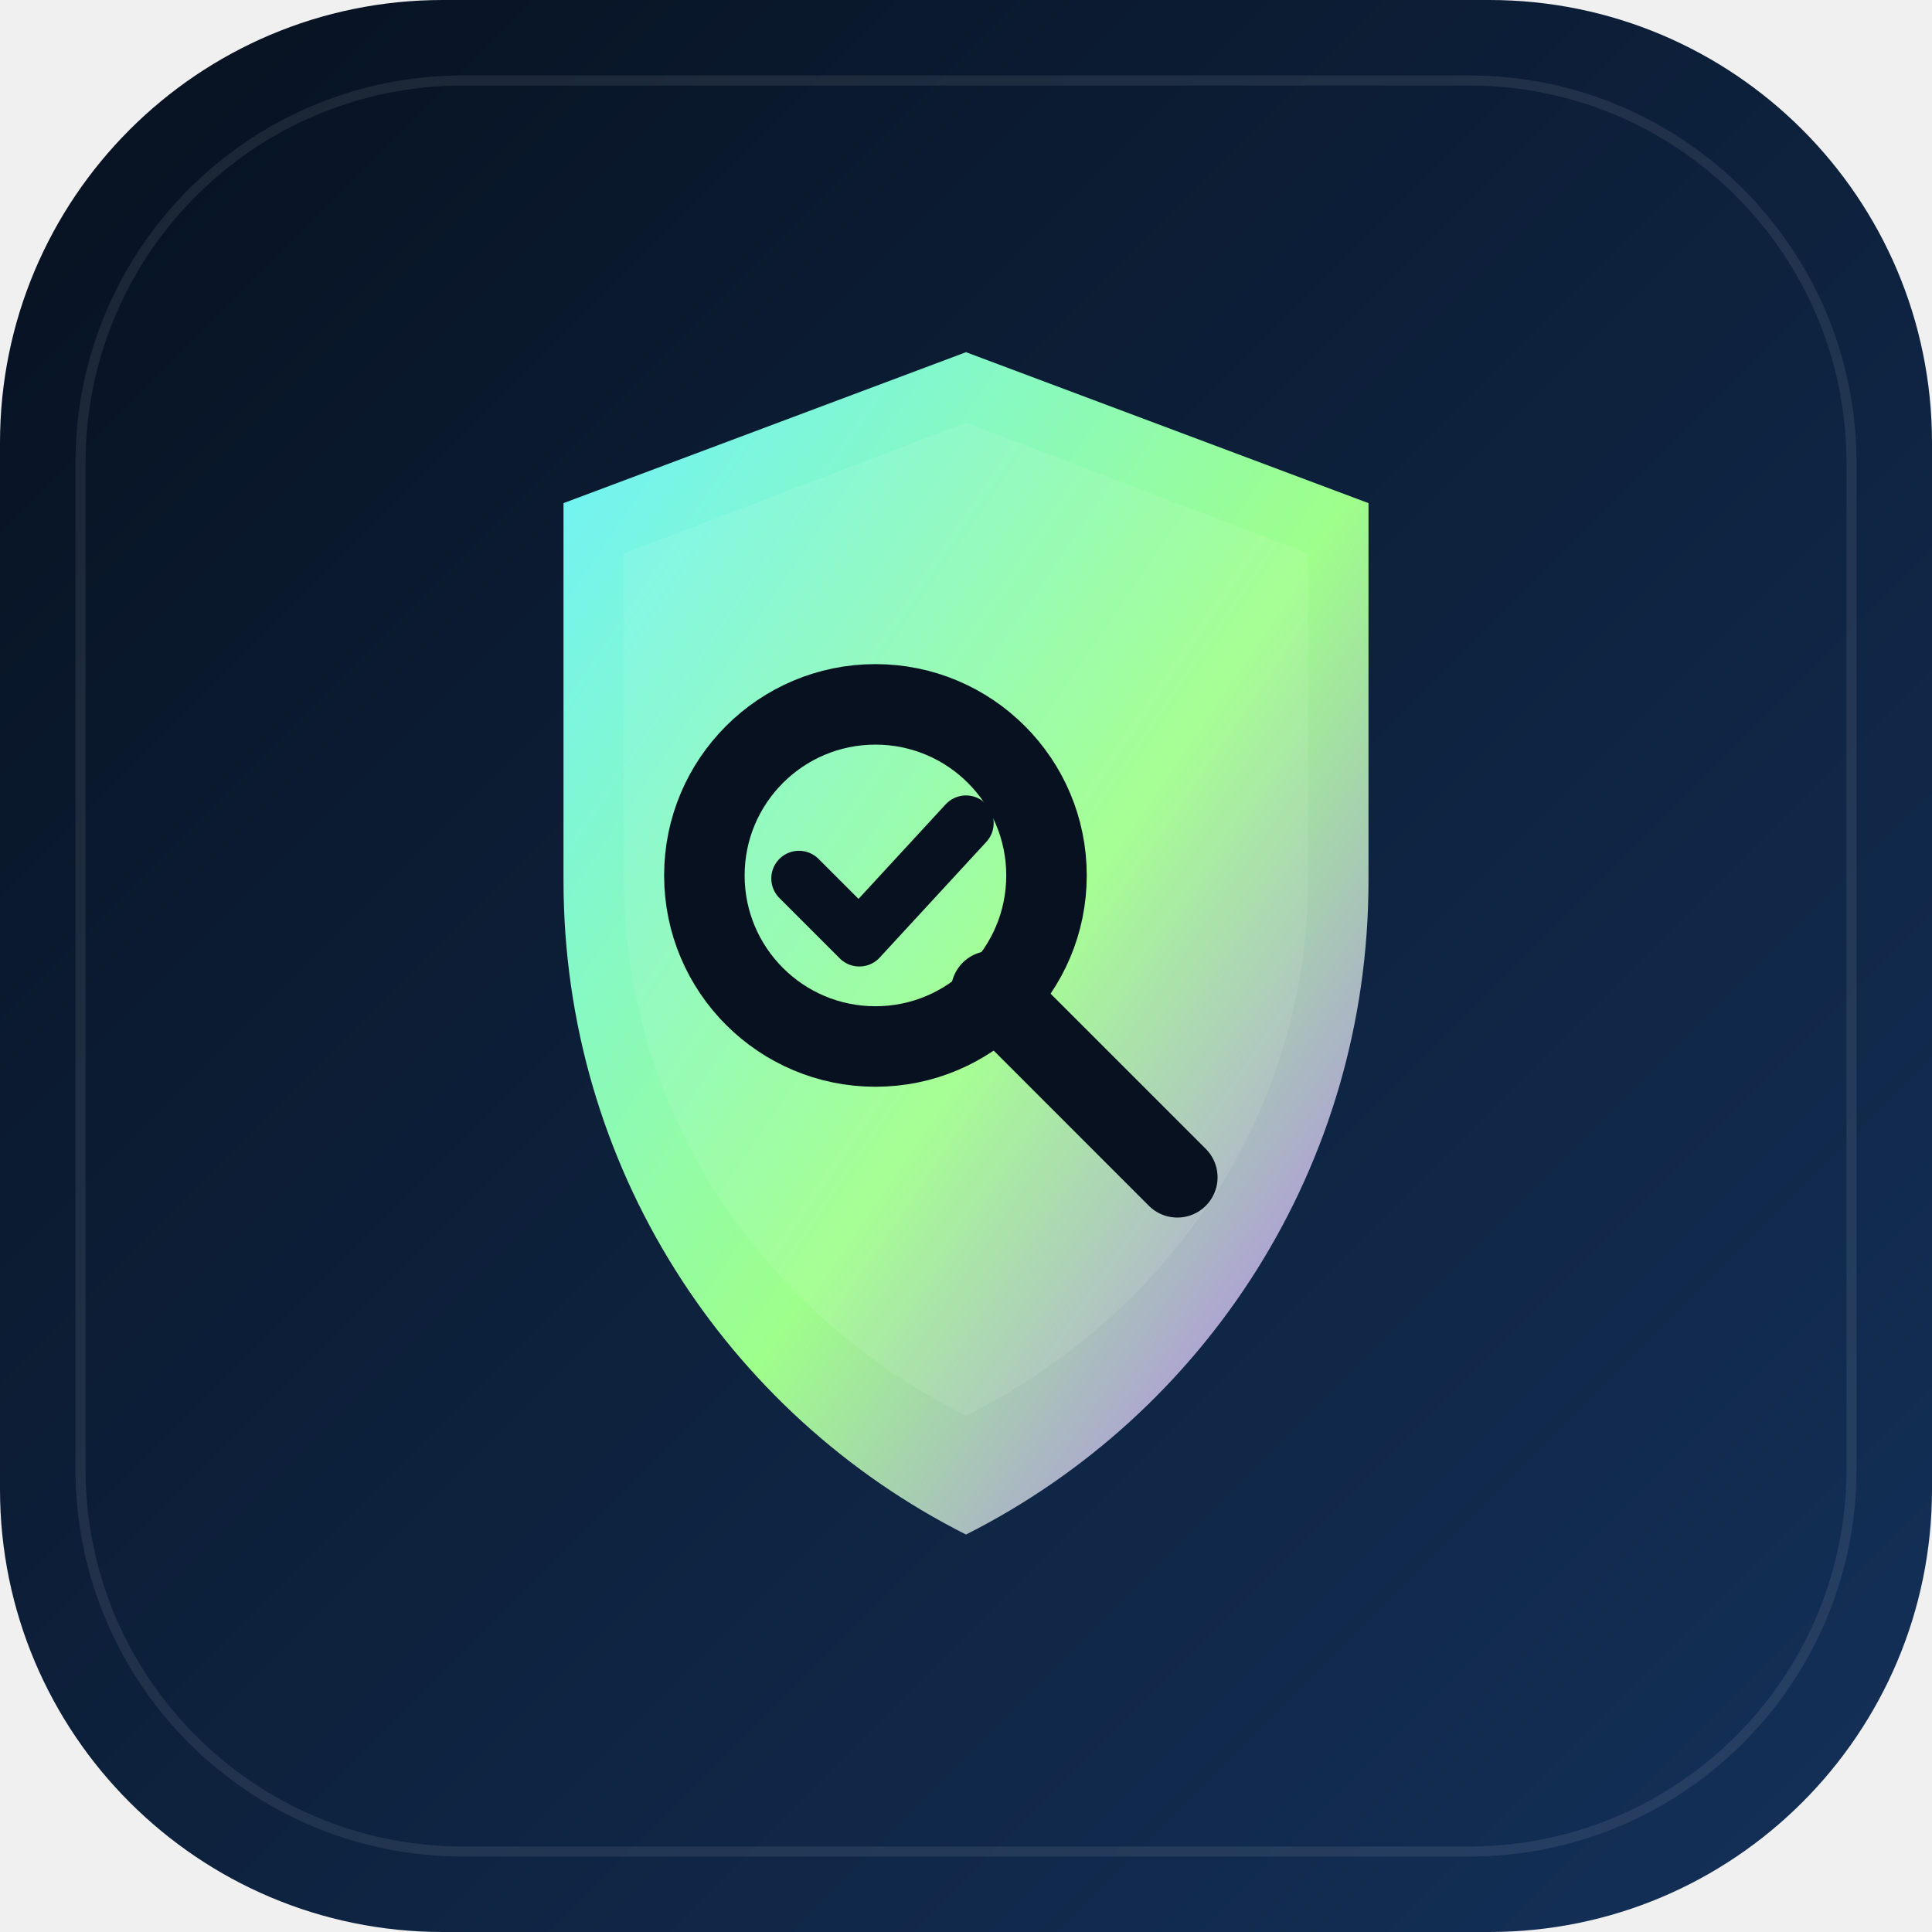
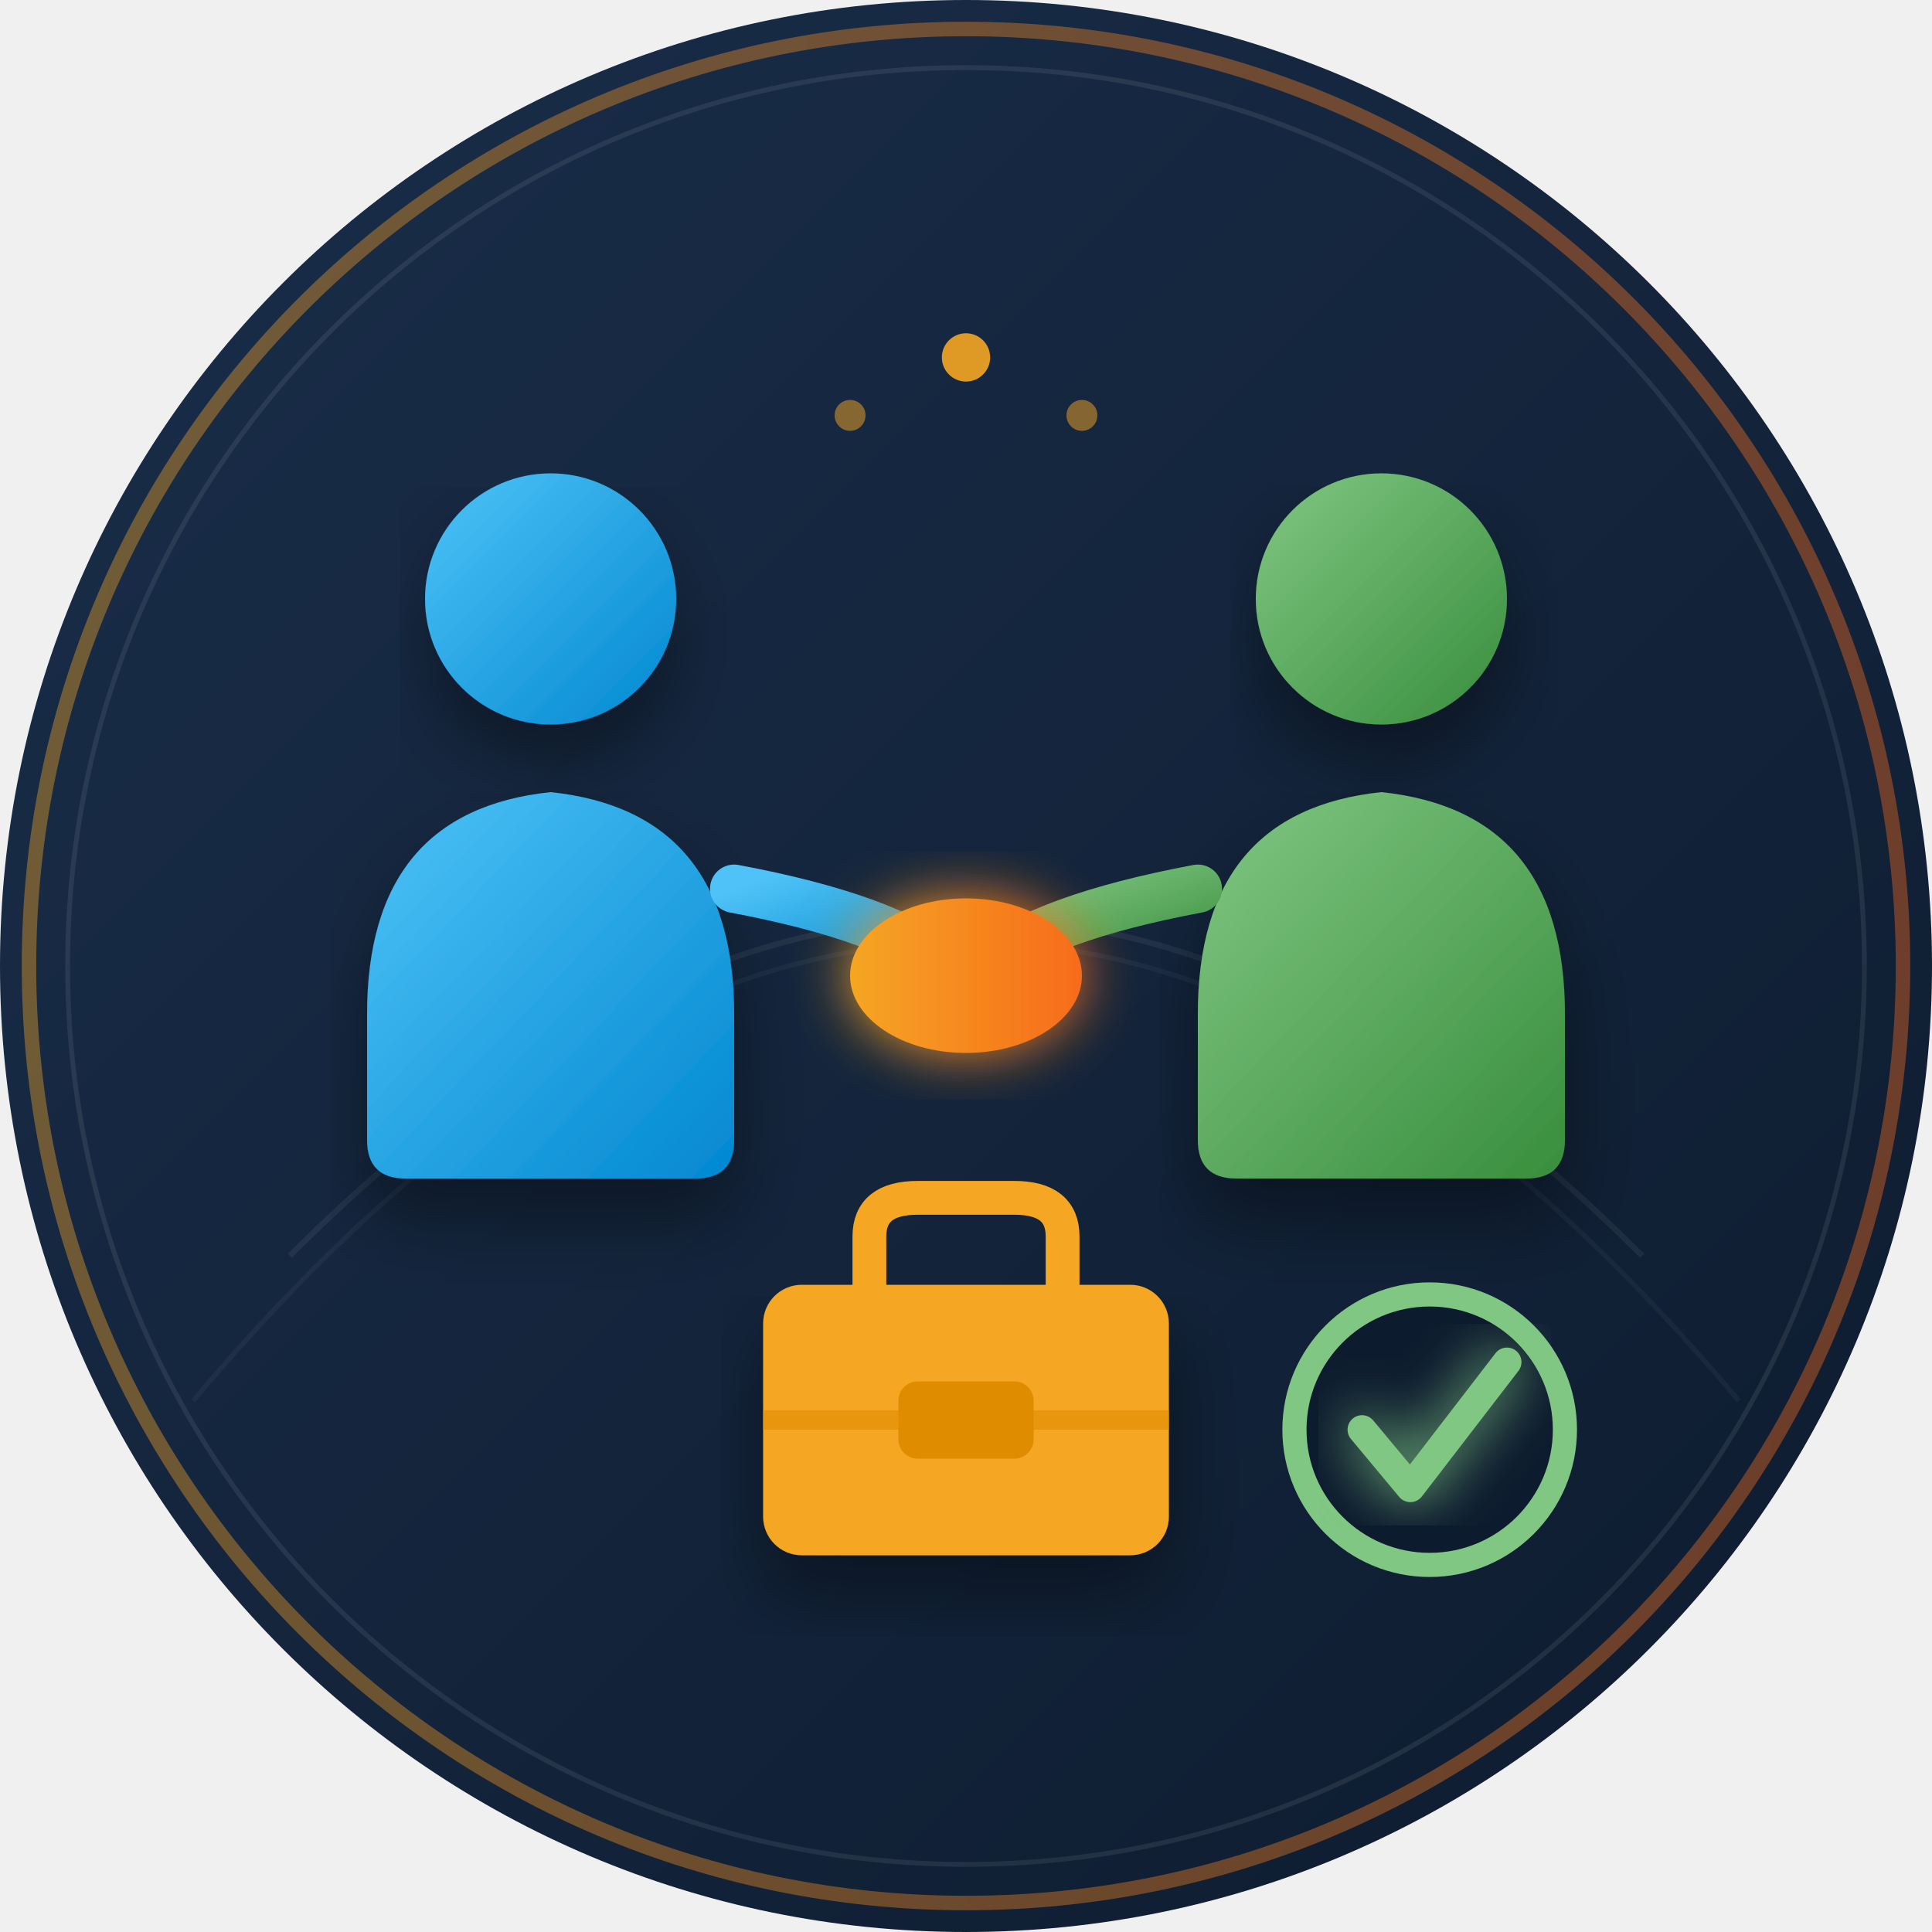
- <svg xmlns="http://www.w3.org/2000/svg" viewBox="0 0 192 192" role="img" aria-label="AppServicios icon 192">
+ <svg xmlns="http://www.w3.org/2000/svg" viewBox="0 0 200 200" role="img" aria-label="AppServicios icon 192">
  <defs>
-     <linearGradient id="bg192" x1="0" y1="0" x2="1" y2="1">
-       <stop offset="0%" stop-color="#07111f" />
-       <stop offset="100%" stop-color="#14315a" />
+     <linearGradient id="bgGrad" x1="0%" y1="0%" x2="100%" y2="100%">
+       <stop offset="0%" style="stop-color:#1A2E4A;stop-opacity:1" />
+       <stop offset="100%" style="stop-color:#0D1B2E;stop-opacity:1" />
    </linearGradient>
-     <linearGradient id="shield192" x1="0" y1="0" x2="1" y2="1">
-       <stop offset="0%" stop-color="#6ef2ff" />
-       <stop offset="55%" stop-color="#9eff8a" />
-       <stop offset="100%" stop-color="#b86bff" />
+     <linearGradient id="bridgeGrad" x1="0%" y1="0%" x2="100%" y2="0%">
+       <stop offset="0%" style="stop-color:#F5A623;stop-opacity:1" />
+       <stop offset="100%" style="stop-color:#F76B1C;stop-opacity:1" />
    </linearGradient>
+     <linearGradient id="clientGrad" x1="0%" y1="0%" x2="100%" y2="100%">
+       <stop offset="0%" style="stop-color:#4FC3F7;stop-opacity:1" />
+       <stop offset="100%" style="stop-color:#0288D1;stop-opacity:1" />
+     </linearGradient>
+     <linearGradient id="proGrad" x1="0%" y1="0%" x2="100%" y2="100%">
+       <stop offset="0%" style="stop-color:#81C784;stop-opacity:1" />
+       <stop offset="100%" style="stop-color:#388E3C;stop-opacity:1" />
+     </linearGradient>
+     <filter id="glow" x="-30%" y="-30%" width="160%" height="160%">
+       <feGaussianBlur stdDeviation="3" result="coloredBlur" />
+       <feMerge>
+         <feMergeNode in="coloredBlur" />
+         <feMergeNode in="SourceGraphic" />
+       </feMerge>
+     </filter>
+     <filter id="shadow" x="-10%" y="-10%" width="130%" height="140%">
+       <feDropShadow dx="0" dy="4" stdDeviation="4" flood-color="#000000" flood-opacity="0.4" />
+     </filter>
  </defs>
-   <rect width="192" height="192" rx="44" fill="url(#bg192)" />
-   <rect x="8" y="8" width="176" height="176" rx="38" fill="none" stroke="rgba(255,255,255,0.08)" />
-   <path d="M96 35 136 50v37.5c0 28.4-16.2 53-40 65-23.8-12-40-36.6-40-65V50z" fill="url(#shield192)" />
-   <path d="M96 42 130 55v32.4c0 22.9-13.5 43-34 53.3-20.5-10.3-34-30.4-34-53.3V55z" fill="#ffffff" opacity="0.08" />
-   <circle cx="87" cy="87" r="17" fill="none" stroke="#07111f" stroke-width="8" />
-   <path d="M98.5 98.5 117 117" fill="none" stroke="#07111f" stroke-width="8" stroke-linecap="round" />
-   <path d="M79.4 87.3l6 6 10.6-11.5" fill="none" stroke="#07111f" stroke-width="5.5" stroke-linecap="round" stroke-linejoin="round" />
+   <circle cx="100" cy="100" r="100" fill="url(#bgGrad)" />
+   <circle cx="100" cy="100" r="93" fill="none" stroke="#FFFFFF" stroke-width="0.5" stroke-opacity="0.08" />
+   <path d="M30,130 Q100,60 170,130" fill="none" stroke="#FFFFFF" stroke-width="0.6" stroke-opacity="0.06" />
+   <path d="M20,145 Q100,50 180,145" fill="none" stroke="#FFFFFF" stroke-width="0.5" stroke-opacity="0.04" />
+   <circle cx="57" cy="62" r="13" fill="url(#clientGrad)" filter="url(#shadow)" />
+   <path d="M38,105 Q38,84 57,82 Q76,84 76,105 L76,118 Q76,122 72,122 L42,122 Q38,122 38,118 Z" fill="url(#clientGrad)" filter="url(#shadow)" />
+   <path d="M76,92 Q92,95 98,100" fill="none" stroke="url(#clientGrad)" stroke-width="5" stroke-linecap="round" />
+   <circle cx="143" cy="62" r="13" fill="url(#proGrad)" filter="url(#shadow)" />
+   <path d="M124,105 Q124,84 143,82 Q162,84 162,105 L162,118 Q162,122 158,122 L128,122 Q124,122 124,118 Z" fill="url(#proGrad)" filter="url(#shadow)" />
+   <path d="M124,92 Q108,95 102,100" fill="none" stroke="url(#proGrad)" stroke-width="5" stroke-linecap="round" />
+   <ellipse cx="100" cy="101" rx="12" ry="8" fill="url(#bridgeGrad)" filter="url(#glow)" />
+   <line x1="78" y1="100" x2="122" y2="100" stroke="url(#bridgeGrad)" stroke-width="3.5" stroke-linecap="round" opacity="0.7" />
+   <rect x="79" y="133" width="42" height="28" rx="4" ry="4" fill="#F5A623" filter="url(#shadow)" />
+   <path d="M90,133 L90,128 Q90,124 95,124 L105,124 Q110,124 110,128 L110,133" fill="none" stroke="#F5A623" stroke-width="3.5" stroke-linecap="round" stroke-linejoin="round" />
+   <line x1="79" y1="147" x2="121" y2="147" stroke="#E08C00" stroke-width="2" opacity="0.6" />
+   <rect x="93" y="143" width="14" height="8" rx="2" fill="#E08C00" />
+   <circle cx="148" cy="148" r="14" fill="#0D1B2E" stroke="#81C784" stroke-width="2.5" />
+   <polyline points="141,148 146,154 156,141" fill="none" stroke="#81C784" stroke-width="3" stroke-linecap="round" stroke-linejoin="round" filter="url(#glow)" />
+   <circle cx="100" cy="37" r="2.5" fill="#F5A623" opacity="0.9" />
+   <circle cx="112" cy="43" r="1.6" fill="#F5A623" opacity="0.5" />
+   <circle cx="88" cy="43" r="1.6" fill="#F5A623" opacity="0.5" />
+   <circle cx="100" cy="100" r="97" fill="none" stroke="url(#bridgeGrad)" stroke-width="1.5" opacity="0.4" />
</svg>
